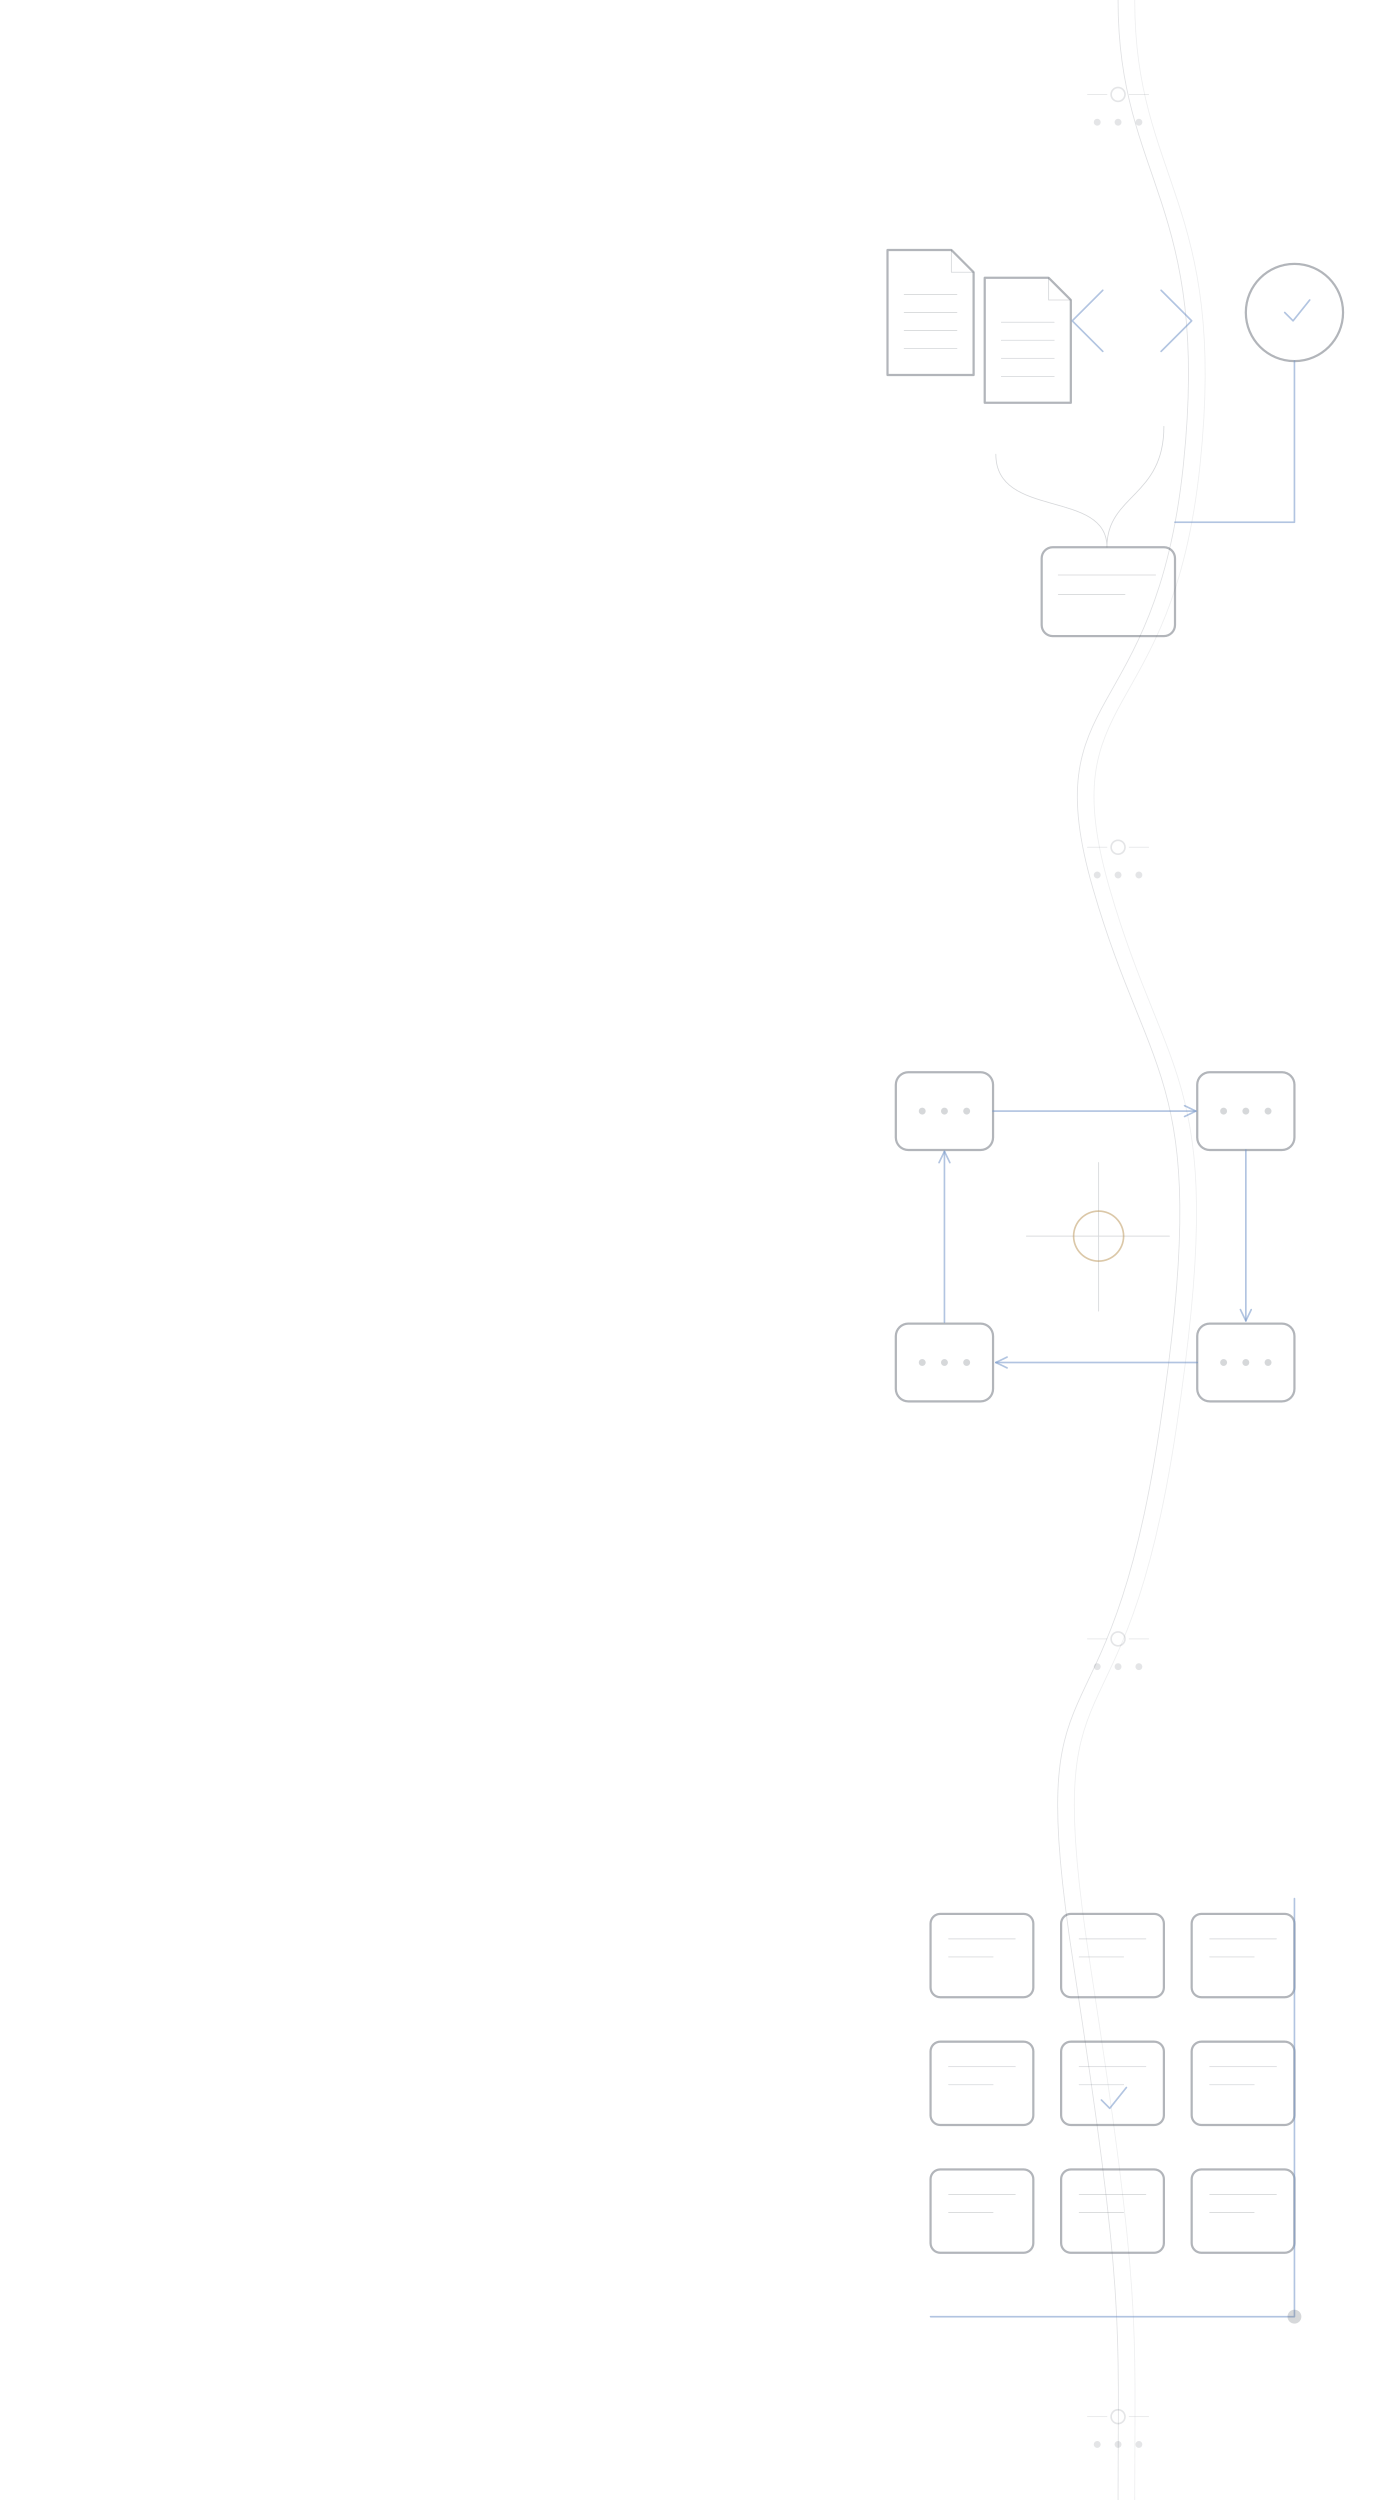
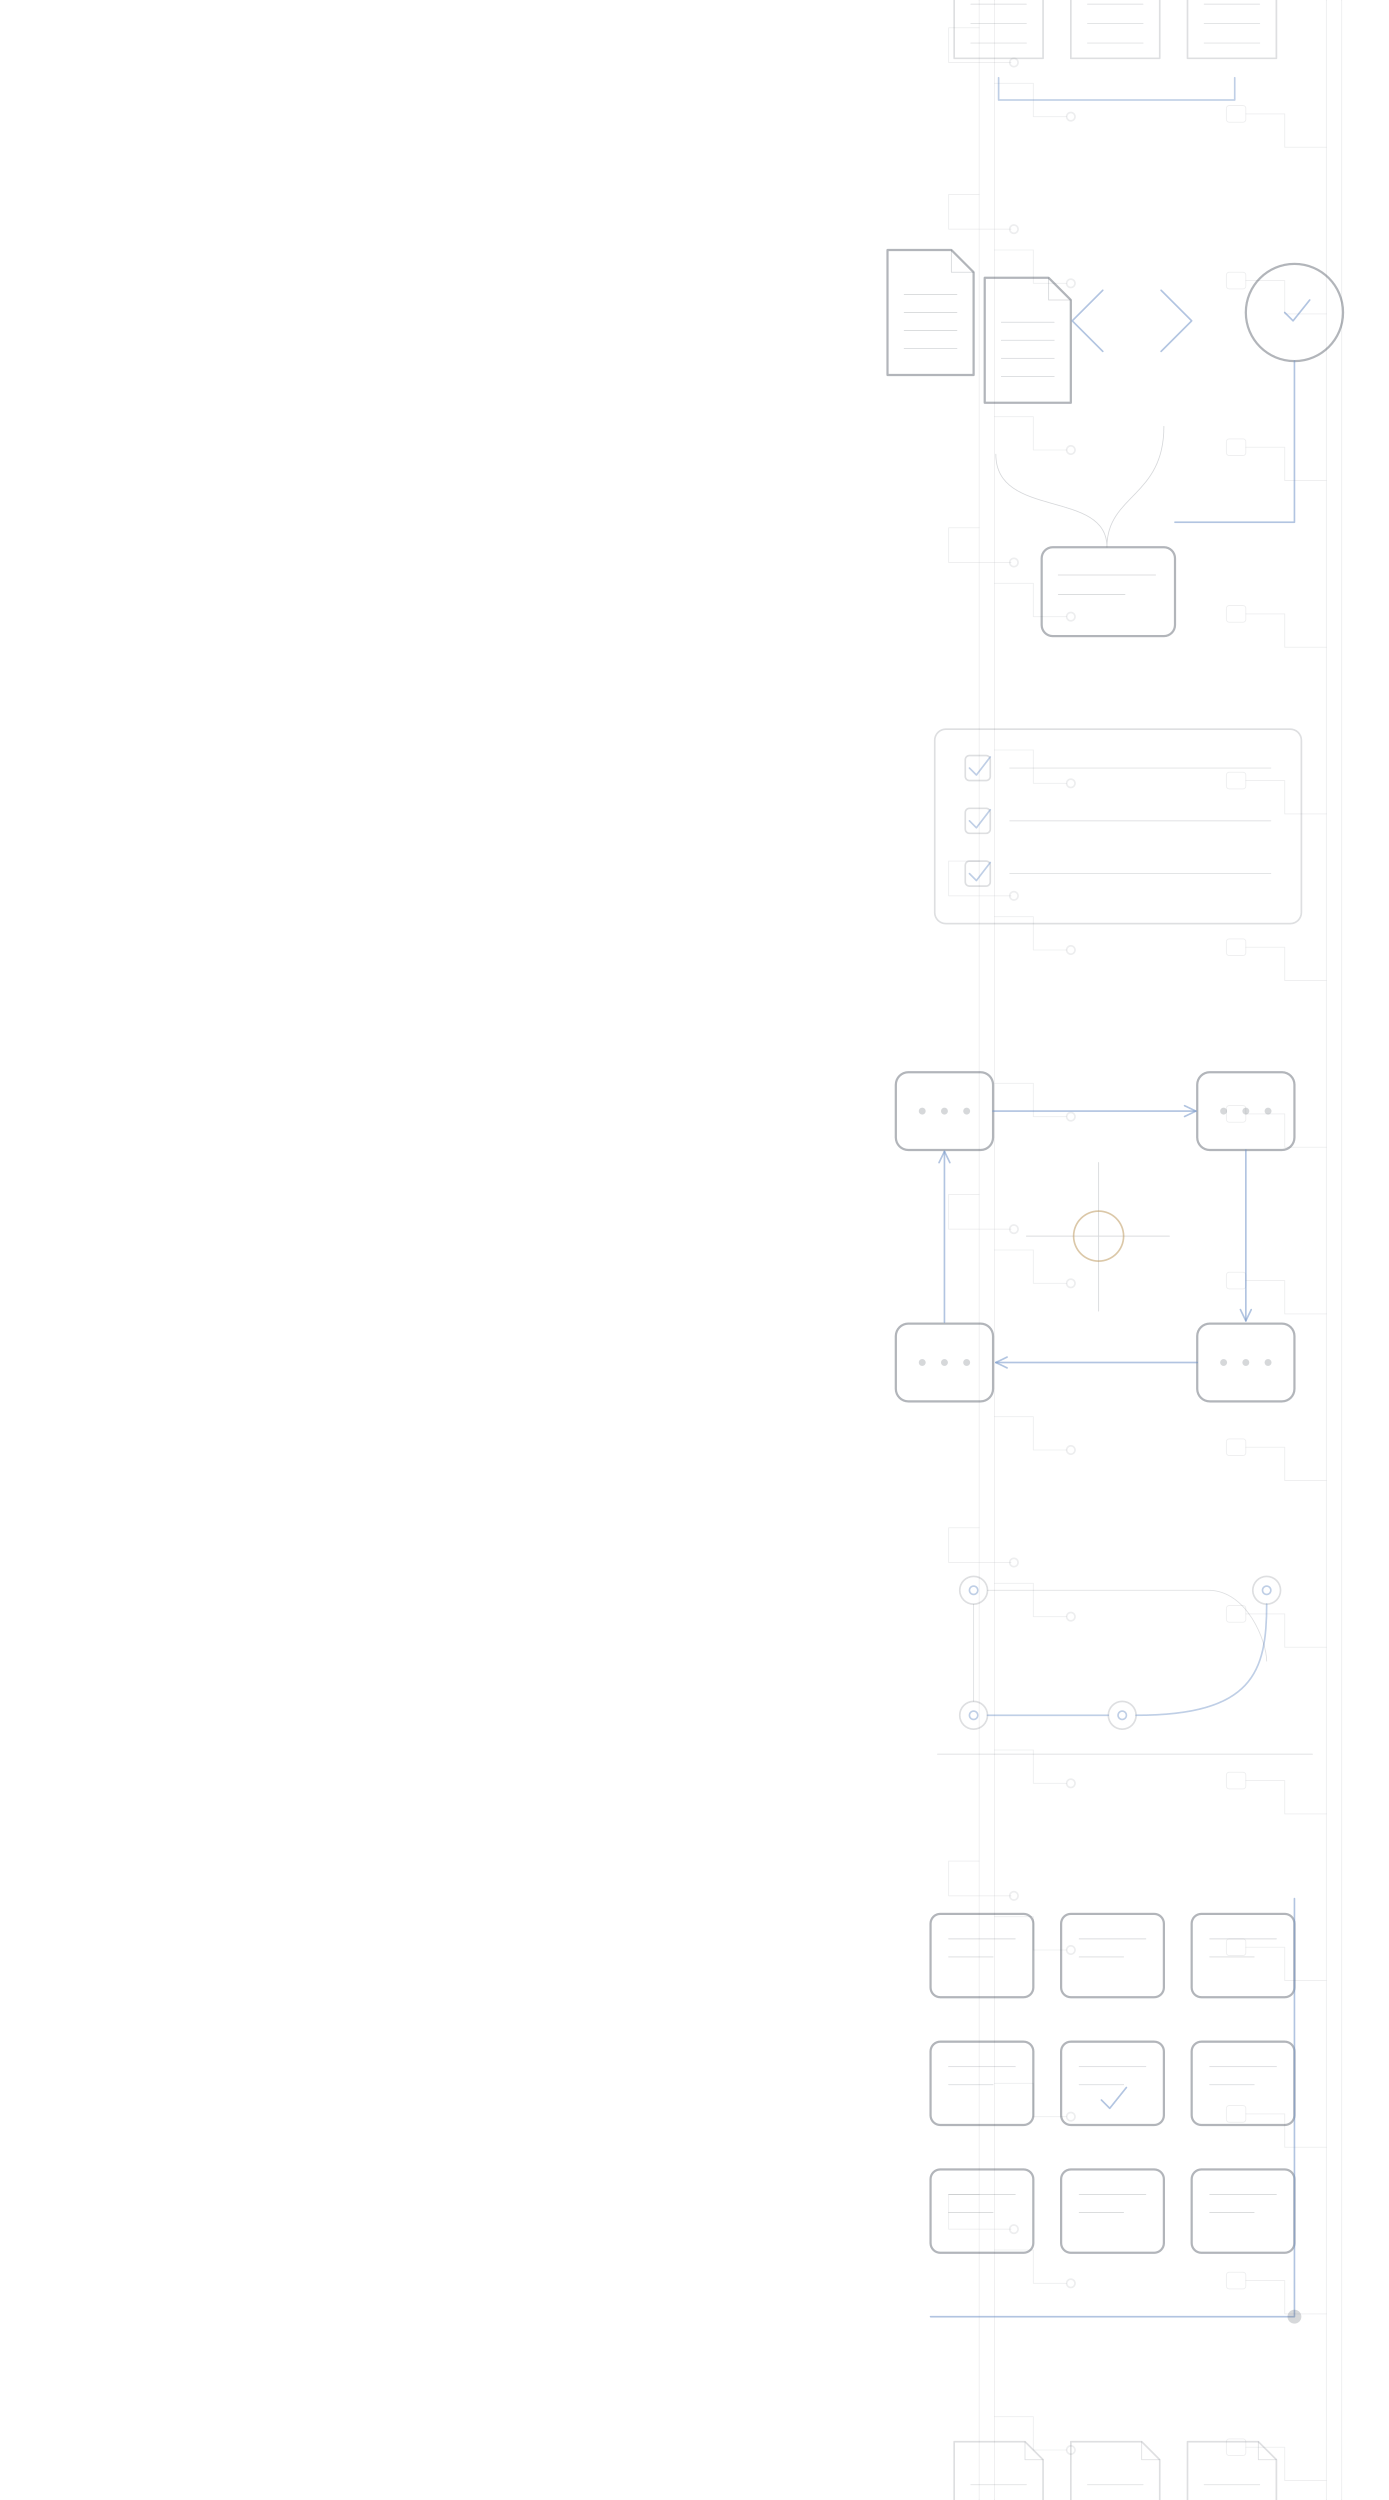
<svg xmlns="http://www.w3.org/2000/svg" width="1000" height="1800" viewBox="0 0 1000 1800" fill="none">
  <style>.art-ink,
.art-ink-soft,
.art-hair,
.art-blue,
.art-gold {
  fill: none;
  vector-effect: non-scaling-stroke;
  stroke-linecap: round;
  stroke-linejoin: round;
}

.art-ink {
  stroke: rgba(38, 48, 62, .42);
  stroke-width: 1.6;
}

.art-ink-soft {
  stroke: rgba(38, 48, 62, .22);
  stroke-width: 1.2;
}

/* Hairline filigree — the finest lines (tree-rings, arcs, contours). */
.art-hair {
  stroke: rgba(38, 48, 62, .22);
  stroke-width: 0.6;
}

.art-blue, .art-gold {
  stroke-width: 1.2;
  stroke-opacity: .55;
}

.art-blue { stroke: #5a82be; }
.art-gold { stroke: #b28945; }

.art-fill-ink {
  fill: rgba(38, 48, 62, .42);
  stroke: none;
}

/* Stipple dots for organic growth. */
.art-dot {
  fill: rgba(38, 48, 62, .22);
  stroke: none;
}</style>
-   <g transform="translate(0 0)" opacity=".65">
-     <path class="art-hair" d="M805 0C805 130 872 145 852 335S745 495 787 640S873 775 835 1028S736 1175 773 1415S805 1670 805 1800" />
-   </g>
-   <g transform="translate(12 0)" opacity=".35">
-     <path class="art-hair" d="M805 0C805 130 872 145 852 335S745 495 787 640S873 775 835 1028S736 1175 773 1415S805 1670 805 1800" />
-   </g>
-   <g transform="translate(805 68)" opacity=".55">
-     <circle class="art-ink-soft" cx="0" cy="0" r="5" />
-     <path class="art-hair" d="M-22 0L-8 0" />
-     <path class="art-hair" d="M8 0L22 0" />
-     <circle class="art-dot" cx="-15" cy="20" r="2.5" />
-     <circle class="art-dot" cx="0" cy="20" r="2.5" />
-     <circle class="art-dot" cx="15" cy="20" r="2.5" />
-   </g>
-   <g transform="translate(805 610)" opacity=".55">
-     <circle class="art-ink-soft" cx="0" cy="0" r="5" />
-     <path class="art-hair" d="M-22 0L-8 0" />
-     <path class="art-hair" d="M8 0L22 0" />
-     <circle class="art-dot" cx="-15" cy="20" r="2.5" />
-     <circle class="art-dot" cx="0" cy="20" r="2.5" />
-     <circle class="art-dot" cx="15" cy="20" r="2.5" />
-   </g>
-   <g transform="translate(805 1180)" opacity=".55">
-     <circle class="art-ink-soft" cx="0" cy="0" r="5" />
-     <path class="art-hair" d="M-22 0L-8 0" />
-     <path class="art-hair" d="M8 0L22 0" />
-     <circle class="art-dot" cx="-15" cy="20" r="2.5" />
-     <circle class="art-dot" cx="0" cy="20" r="2.5" />
-     <circle class="art-dot" cx="15" cy="20" r="2.5" />
-   </g>
-   <g transform="translate(805 1740)" opacity=".55">
-     <circle class="art-ink-soft" cx="0" cy="0" r="5" />
-     <path class="art-hair" d="M-22 0L-8 0" />
-     <path class="art-hair" d="M8 0L22 0" />
-     <circle class="art-dot" cx="-15" cy="20" r="2.5" />
-     <circle class="art-dot" cx="0" cy="20" r="2.5" />
-     <circle class="art-dot" cx="15" cy="20" r="2.5" />
+   <defs>
+     <g id="post-texture" opacity=".38">
+       <path class="art-hair" d="M705 0V1800" />
+       <path class="art-hair" d="M716 0V1800" />
+       <path class="art-hair" d="M955 0V1800" />
+       <path class="art-hair" d="M966 0V1800" />
+       <path class="art-hair" d="M716 60H744V84H768" />
+       <circle class="art-ink-soft" cx="771" cy="84" r="3" />
+       <path class="art-hair" d="M955 106H925V82H897" />
+       <rect class="art-hair" x="883" y="76" width="14" height="12" rx="2" />
+       <path class="art-hair" d="M705 140H683V165H728" />
+       <circle class="art-ink-soft" cx="730" cy="165" r="3" />
+       <path class="art-hair" d="M716 180H744V204H768" />
+       <circle class="art-ink-soft" cx="771" cy="204" r="3" />
+       <path class="art-hair" d="M955 226H925V202H897" />
+       <rect class="art-hair" x="883" y="196" width="14" height="12" rx="2" />
+       <path class="art-hair" d="M716 300H744V324H768" />
+       <circle class="art-ink-soft" cx="771" cy="324" r="3" />
+       <path class="art-hair" d="M955 346H925V322H897" />
+       <rect class="art-hair" x="883" y="316" width="14" height="12" rx="2" />
+       <path class="art-hair" d="M705 380H683V405H728" />
+       <circle class="art-ink-soft" cx="730" cy="405" r="3" />
+       <path class="art-hair" d="M716 420H744V444H768" />
+       <circle class="art-ink-soft" cx="771" cy="444" r="3" />
+       <path class="art-hair" d="M955 466H925V442H897" />
+       <rect class="art-hair" x="883" y="436" width="14" height="12" rx="2" />
+       <path class="art-hair" d="M716 540H744V564H768" />
+       <circle class="art-ink-soft" cx="771" cy="564" r="3" />
+       <path class="art-hair" d="M955 586H925V562H897" />
+       <rect class="art-hair" x="883" y="556" width="14" height="12" rx="2" />
+       <path class="art-hair" d="M705 620H683V645H728" />
+       <circle class="art-ink-soft" cx="730" cy="645" r="3" />
+       <path class="art-hair" d="M716 660H744V684H768" />
+       <circle class="art-ink-soft" cx="771" cy="684" r="3" />
+       <path class="art-hair" d="M955 706H925V682H897" />
+       <rect class="art-hair" x="883" y="676" width="14" height="12" rx="2" />
+       <path class="art-hair" d="M716 780H744V804H768" />
+       <circle class="art-ink-soft" cx="771" cy="804" r="3" />
+       <path class="art-hair" d="M955 826H925V802H897" />
+       <rect class="art-hair" x="883" y="796" width="14" height="12" rx="2" />
+       <path class="art-hair" d="M705 860H683V885H728" />
+       <circle class="art-ink-soft" cx="730" cy="885" r="3" />
+       <path class="art-hair" d="M716 900H744V924H768" />
+       <circle class="art-ink-soft" cx="771" cy="924" r="3" />
+       <path class="art-hair" d="M955 946H925V922H897" />
+       <rect class="art-hair" x="883" y="916" width="14" height="12" rx="2" />
+       <path class="art-hair" d="M716 1020H744V1044H768" />
+       <circle class="art-ink-soft" cx="771" cy="1044" r="3" />
+       <path class="art-hair" d="M955 1066H925V1042H897" />
+       <rect class="art-hair" x="883" y="1036" width="14" height="12" rx="2" />
+       <path class="art-hair" d="M705 1100H683V1125H728" />
+       <circle class="art-ink-soft" cx="730" cy="1125" r="3" />
+       <path class="art-hair" d="M716 1140H744V1164H768" />
+       <circle class="art-ink-soft" cx="771" cy="1164" r="3" />
+       <path class="art-hair" d="M955 1186H925V1162H897" />
+       <rect class="art-hair" x="883" y="1156" width="14" height="12" rx="2" />
+       <path class="art-hair" d="M716 1260H744V1284H768" />
+       <circle class="art-ink-soft" cx="771" cy="1284" r="3" />
+       <path class="art-hair" d="M955 1306H925V1282H897" />
+       <rect class="art-hair" x="883" y="1276" width="14" height="12" rx="2" />
+       <path class="art-hair" d="M705 1340H683V1365H728" />
+       <circle class="art-ink-soft" cx="730" cy="1365" r="3" />
+       <path class="art-hair" d="M716 1380H744V1404H768" />
+       <circle class="art-ink-soft" cx="771" cy="1404" r="3" />
+       <path class="art-hair" d="M955 1426H925V1402H897" />
+       <rect class="art-hair" x="883" y="1396" width="14" height="12" rx="2" />
+       <path class="art-hair" d="M716 1500H744V1524H768" />
+       <circle class="art-ink-soft" cx="771" cy="1524" r="3" />
+       <path class="art-hair" d="M955 1546H925V1522H897" />
+       <rect class="art-hair" x="883" y="1516" width="14" height="12" rx="2" />
+       <path class="art-hair" d="M705 1580H683V1605H728" />
+       <circle class="art-ink-soft" cx="730" cy="1605" r="3" />
+       <path class="art-hair" d="M716 1620H744V1644H768" />
+       <circle class="art-ink-soft" cx="771" cy="1644" r="3" />
+       <path class="art-hair" d="M955 1666H925V1642H897" />
+       <rect class="art-hair" x="883" y="1636" width="14" height="12" rx="2" />
+       <path class="art-hair" d="M716 1740H744V1764H768" />
+       <circle class="art-ink-soft" cx="771" cy="1764" r="3" />
+       <path class="art-hair" d="M955 1786H925V1762H897" />
+       <rect class="art-hair" x="883" y="1756" width="14" height="12" rx="2" />
+       <path class="art-hair" d="M705 1820H683V1845H728" />
+       <circle class="art-ink-soft" cx="730" cy="1845" r="3" />
+     </g>
+   </defs>
+   <use href="#post-texture" transform="translate(0 -1800)" />
+   <use href="#post-texture" transform="translate(0 0)" />
+   <use href="#post-texture" transform="translate(0 1800)" />
+   <g transform="translate(805 0)" opacity=".7">
+     <path class="art-ink-soft" d="M-118-42h51l13 13v71h-64Z" />
+     <path class="art-hair" d="M-67-42v13h13" />
+     <path class="art-hair" d="M-106 -11L-66 -11" />
+     <path class="art-hair" d="M-106 3L-66 3" />
+     <path class="art-hair" d="M-106 17L-66 17" />
+     <path class="art-hair" d="M-106 31L-66 31" />
+     <path class="art-ink-soft" d="M-34-42h51l13 13v71h-64Z" />
+     <path class="art-hair" d="M17-42v13h13" />
+     <path class="art-hair" d="M-22 -11L18 -11" />
+     <path class="art-hair" d="M-22 3L18 3" />
+     <path class="art-hair" d="M-22 17L18 17" />
+     <path class="art-hair" d="M-22 31L18 31" />
+     <path class="art-ink-soft" d="M50-42h51l13 13v71h-64Z" />
+     <path class="art-hair" d="M101-42v13h13" />
+     <path class="art-hair" d="M62 -11L102 -11" />
+     <path class="art-hair" d="M62 3L102 3" />
+     <path class="art-hair" d="M62 17L102 17" />
+     <path class="art-hair" d="M62 31L102 31" />
+     <path class="art-blue" d="M-86 56V72H84V56" />
+   </g>
+   <g transform="translate(805 595)" opacity=".7">
+     <rect class="art-ink-soft" x="-132" y="-70" width="264" height="140" rx="8" />
+     <rect class="art-ink-soft" x="-110" y="-51" width="18" height="18" rx="3" />
+     <path class="art-blue" d="M-107 -42l5 5 10-13" />
+     <path class="art-hair" d="M-78 -42L110 -42" />
+     <rect class="art-ink-soft" x="-110" y="-13" width="18" height="18" rx="3" />
+     <path class="art-blue" d="M-107 -4l5 5 10-13" />
+     <path class="art-hair" d="M-78 -4L110 -4" />
+     <rect class="art-ink-soft" x="-110" y="25" width="18" height="18" rx="3" />
+     <path class="art-blue" d="M-107 34l5 5 10-13" />
+     <path class="art-hair" d="M-78 34L110 34" />
+   </g>
+   <g transform="translate(805 1190)" opacity=".7">
+     <circle class="art-ink-soft" cx="-104" cy="-45" r="10" />
+     <circle class="art-blue" cx="-104" cy="-45" r="3" />
+     <circle class="art-ink-soft" cx="-104" cy="45" r="10" />
+     <circle class="art-blue" cx="-104" cy="45" r="3" />
+     <circle class="art-ink-soft" cx="3" cy="45" r="10" />
+     <circle class="art-blue" cx="3" cy="45" r="3" />
+     <circle class="art-ink-soft" cx="107" cy="-45" r="10" />
+     <circle class="art-blue" cx="107" cy="-45" r="3" />
+     <path class="art-hair" d="M-104 -35L-104 35" />
+     <path class="art-blue" d="M-94 45H-7M13 45C97 45 107 14 107-35" />
+     <path class="art-hair" d="M-94-45H65C93-45 107-8 107 6" />
+     <path class="art-hair" d="M-130 73L140 73" />
+   </g>
+   <g transform="translate(805 1800)" opacity=".7">
+     <path class="art-ink-soft" d="M-118-42h51l13 13v71h-64Z" />
+     <path class="art-hair" d="M-67-42v13h13" />
+     <path class="art-hair" d="M-106 -11L-66 -11" />
+     <path class="art-hair" d="M-106 3L-66 3" />
+     <path class="art-hair" d="M-106 17L-66 17" />
+     <path class="art-hair" d="M-106 31L-66 31" />
+     <path class="art-ink-soft" d="M-34-42h51l13 13v71h-64Z" />
+     <path class="art-hair" d="M17-42v13h13" />
+     <path class="art-hair" d="M-22 -11L18 -11" />
+     <path class="art-hair" d="M-22 3L18 3" />
+     <path class="art-hair" d="M-22 17L18 17" />
+     <path class="art-hair" d="M-22 31L18 31" />
+     <path class="art-ink-soft" d="M50-42h51l13 13v71h-64Z" />
+     <path class="art-hair" d="M101-42v13h13" />
+     <path class="art-hair" d="M62 -11L102 -11" />
+     <path class="art-hair" d="M62 3L102 3" />
+     <path class="art-hair" d="M62 17L102 17" />
+     <path class="art-hair" d="M62 31L102 31" />
+     <path class="art-blue" d="M-86 56V72H84V56" />
  </g>
  <g transform="translate(805 295)" opacity=".85">
    <path class="art-ink" d="M-166 -115H-120L-104 -99V-25H-166Z" />
    <path class="art-hair" d="M-120 -115V-99H-104" />
    <path class="art-hair" d="M-154 -83L-116 -83" />
    <path class="art-hair" d="M-154 -70L-116 -70" />
    <path class="art-hair" d="M-154 -57L-116 -57" />
    <path class="art-hair" d="M-154 -44L-116 -44" />
    <path class="art-ink" d="M-96 -95H-50L-34 -79V-5H-96Z" />
    <path class="art-hair" d="M-50 -95V-79H-34" />
    <path class="art-hair" d="M-84 -63L-46 -63" />
    <path class="art-hair" d="M-84 -50L-46 -50" />
    <path class="art-hair" d="M-84 -37L-46 -37" />
    <path class="art-hair" d="M-84 -24L-46 -24" />
    <path class="art-blue" d="M-11-86l-22 22 22 22m42-44 22 22-22 22" />
    <path class="art-hair" d="M-88 32C-88 79-8 57-8 99M33 12C33 63-8 61-8 99" />
    <rect class="art-ink" x="-55" y="99" width="96" height="64" rx="8" />
    <path class="art-hair" d="M-43 119h70m-70 14h48" />
    <circle class="art-ink" cx="127" cy="-70" r="35" />
    <path class="art-blue" d="M120 -70l6 6 12-15" />
    <path class="art-blue" d="M127-35V81H41" />
  </g>
  <g transform="translate(805 890)" opacity=".85">
    <rect class="art-ink" x="-160" y="-118" width="70" height="56" rx="9" />
    <circle class="art-dot" cx="-141" cy="-90" r="2.5" />
    <circle class="art-dot" cx="-125" cy="-90" r="2.5" />
    <circle class="art-dot" cx="-109" cy="-90" r="2.5" />
    <rect class="art-ink" x="57" y="-118" width="70" height="56" rx="9" />
    <circle class="art-dot" cx="76" cy="-90" r="2.5" />
    <circle class="art-dot" cx="92" cy="-90" r="2.5" />
    <circle class="art-dot" cx="108" cy="-90" r="2.5" />
    <rect class="art-ink" x="57" y="63" width="70" height="56" rx="9" />
    <circle class="art-dot" cx="76" cy="91" r="2.5" />
    <circle class="art-dot" cx="92" cy="91" r="2.5" />
    <circle class="art-dot" cx="108" cy="91" r="2.5" />
    <rect class="art-ink" x="-160" y="63" width="70" height="56" rx="9" />
    <circle class="art-dot" cx="-141" cy="91" r="2.5" />
    <circle class="art-dot" cx="-125" cy="91" r="2.5" />
    <circle class="art-dot" cx="-109" cy="91" r="2.5" />
    <path class="art-blue" d="M-90 -90L56 -90" />
    <path class="art-blue" d="M47.9 -86.1L56 -90L47.9 -93.9" />
    <path class="art-blue" d="M92 -62L92 61" />
    <path class="art-blue" d="M88.1 52.9L92 61L95.9 52.9" />
    <path class="art-blue" d="M57 91L-88 91" />
    <path class="art-blue" d="M-79.9 87.1L-88 91L-79.9 94.9" />
    <path class="art-blue" d="M-125 62L-125 -61" />
    <path class="art-blue" d="M-121.1 -52.9L-125 -61L-128.9 -52.9" />
    <path class="art-hair" d="M-14-53V54M-66 0H37" />
    <circle class="art-gold" cx="-14" cy="0" r="18" />
  </g>
  <g transform="translate(805 1490)" opacity=".85">
    <rect class="art-ink" x="-135" y="-112" width="74" height="60" rx="7" />
    <path class="art-hair" d="M-122 -94h48m-48 13h32" />
    <rect class="art-ink" x="-41" y="-112" width="74" height="60" rx="7" />
    <path class="art-hair" d="M-28 -94h48m-48 13h32" />
    <rect class="art-ink" x="53" y="-112" width="74" height="60" rx="7" />
    <path class="art-hair" d="M66 -94h48m-48 13h32" />
    <rect class="art-ink" x="-135" y="-20" width="74" height="60" rx="7" />
    <path class="art-hair" d="M-122 -2h48m-48 13h32" />
    <rect class="art-ink" x="-41" y="-20" width="74" height="60" rx="7" />
    <path class="art-hair" d="M-28 -2h48m-48 13h32" />
    <path class="art-blue" d="M-12 22l6 6 12-15" />
    <rect class="art-ink" x="53" y="-20" width="74" height="60" rx="7" />
    <path class="art-hair" d="M66 -2h48m-48 13h32" />
    <rect class="art-ink" x="-135" y="72" width="74" height="60" rx="7" />
    <path class="art-hair" d="M-122 90h48m-48 13h32" />
    <rect class="art-ink" x="-41" y="72" width="74" height="60" rx="7" />
    <path class="art-hair" d="M-28 90h48m-48 13h32" />
    <rect class="art-ink" x="53" y="72" width="74" height="60" rx="7" />
    <path class="art-hair" d="M66 90h48m-48 13h32" />
    <path class="art-blue" d="M-135 178H127V-123" />
    <circle class="art-dot" cx="127" cy="178" r="5" />
  </g>
</svg>
